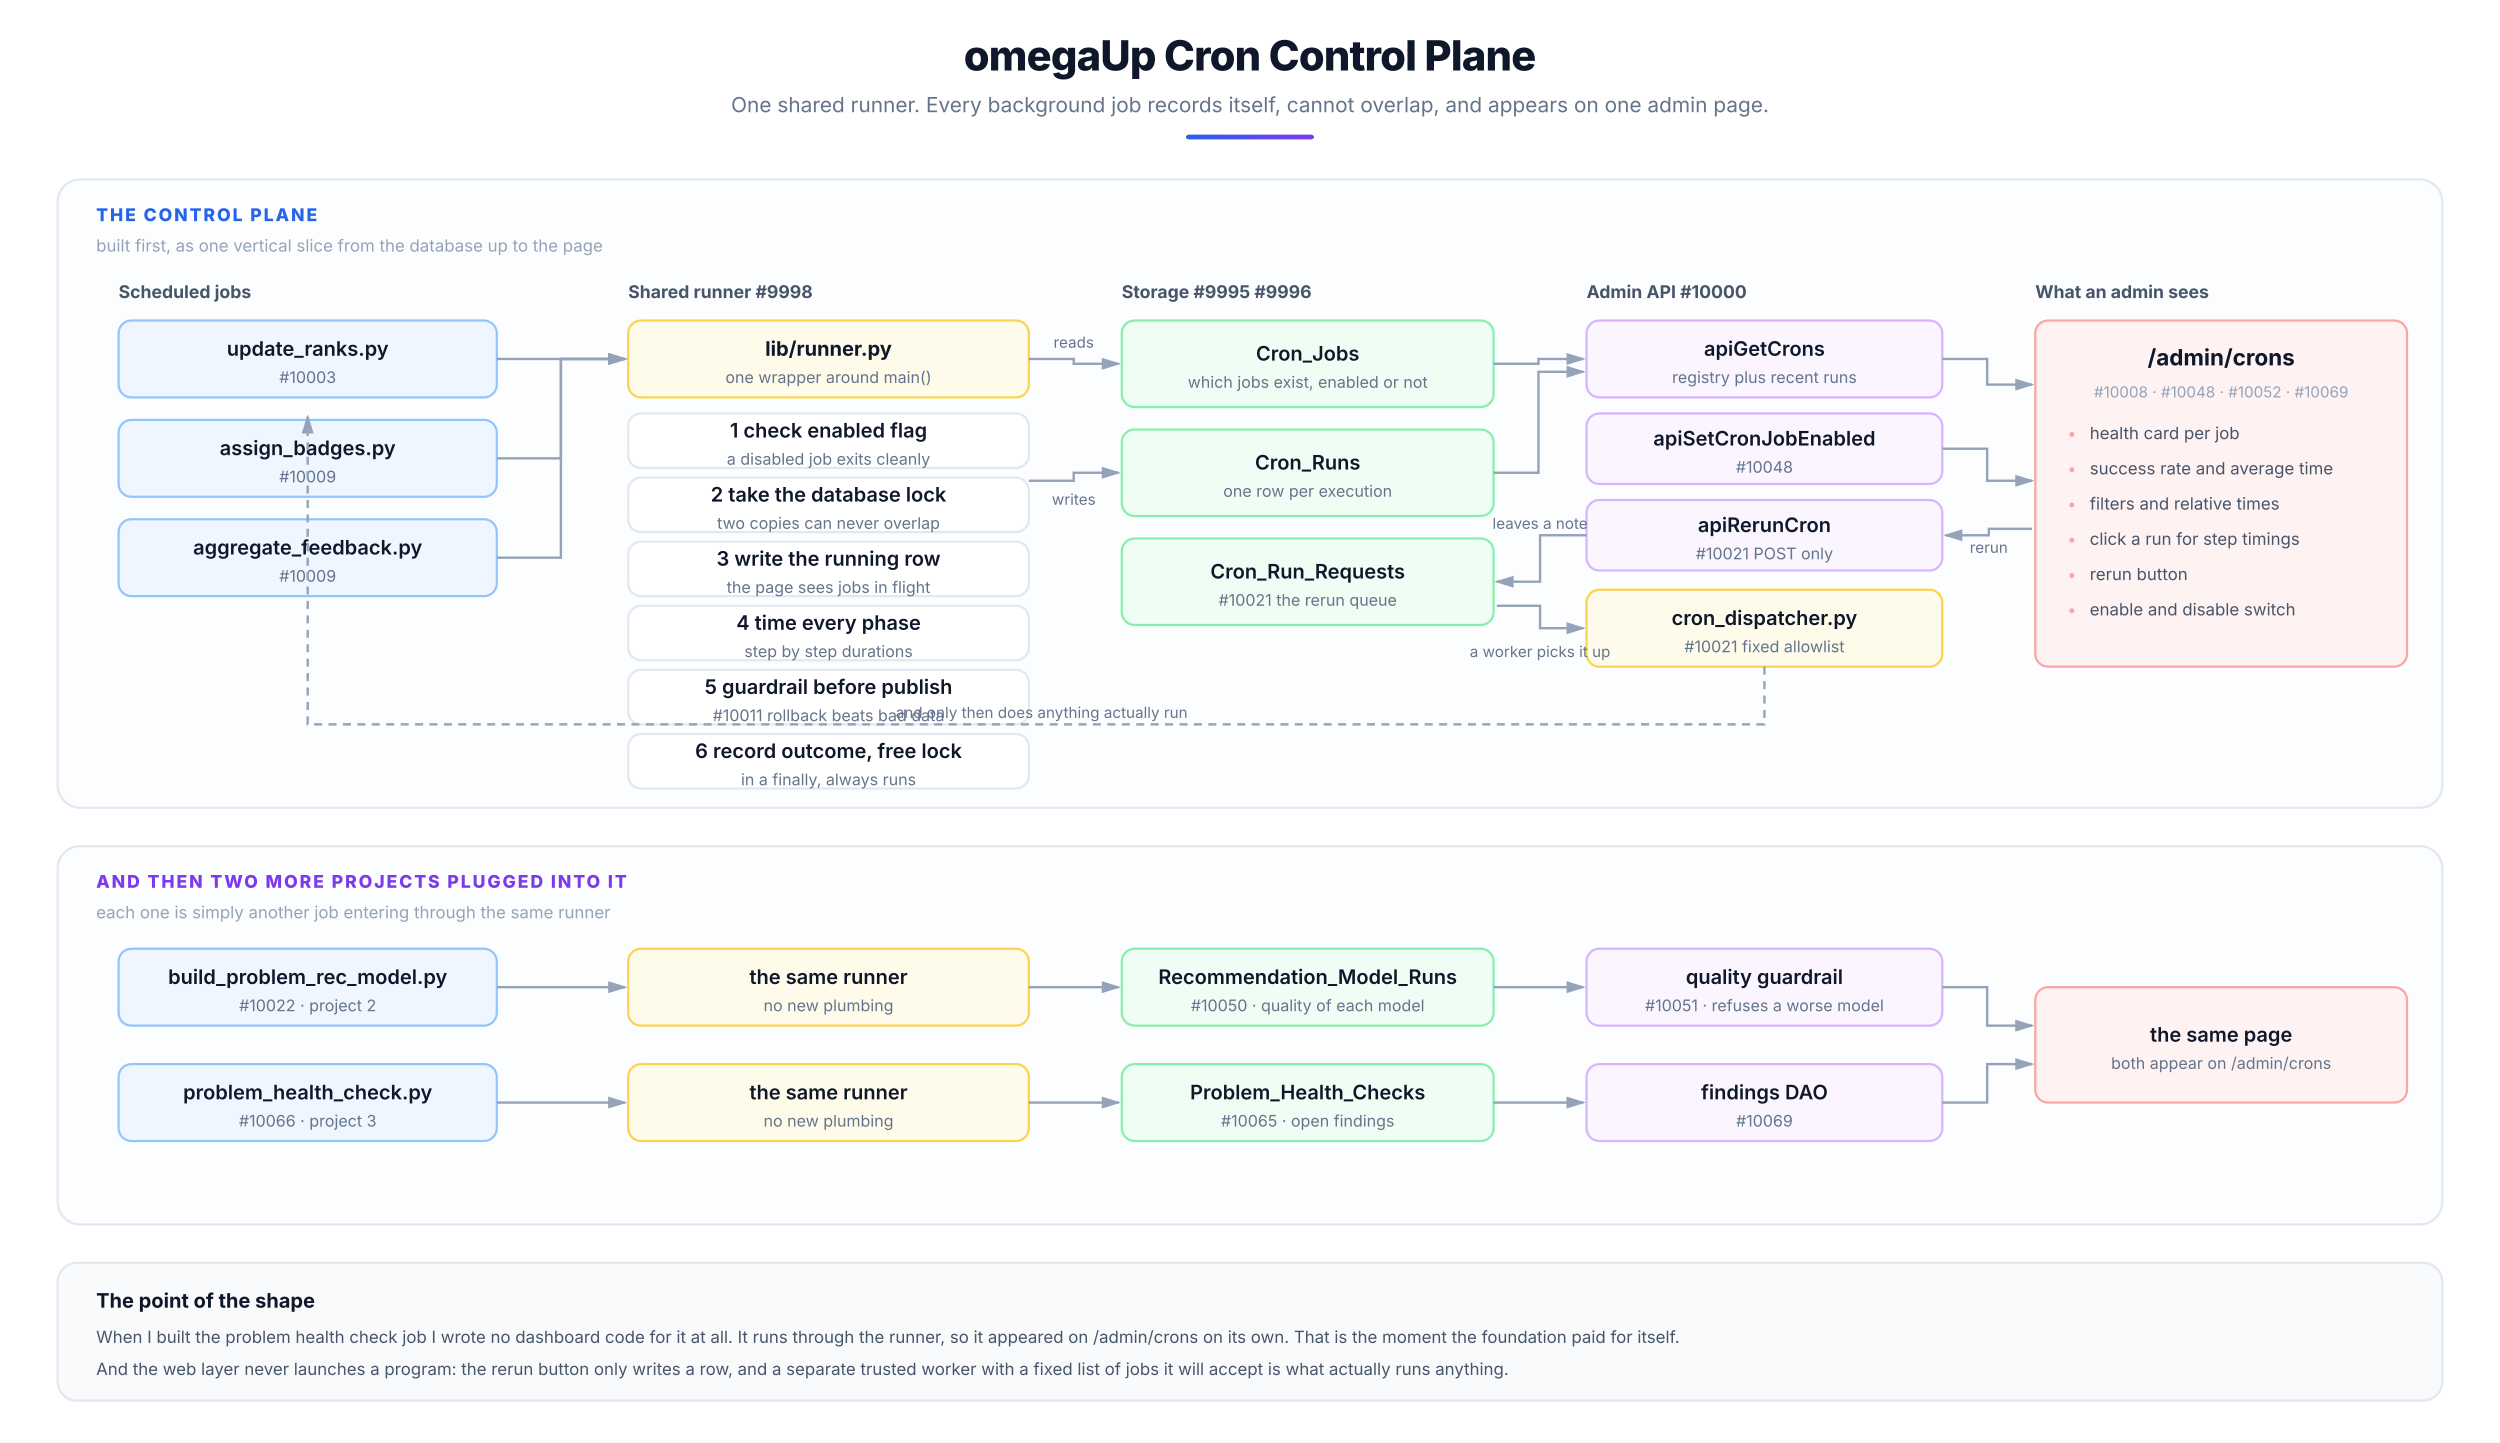
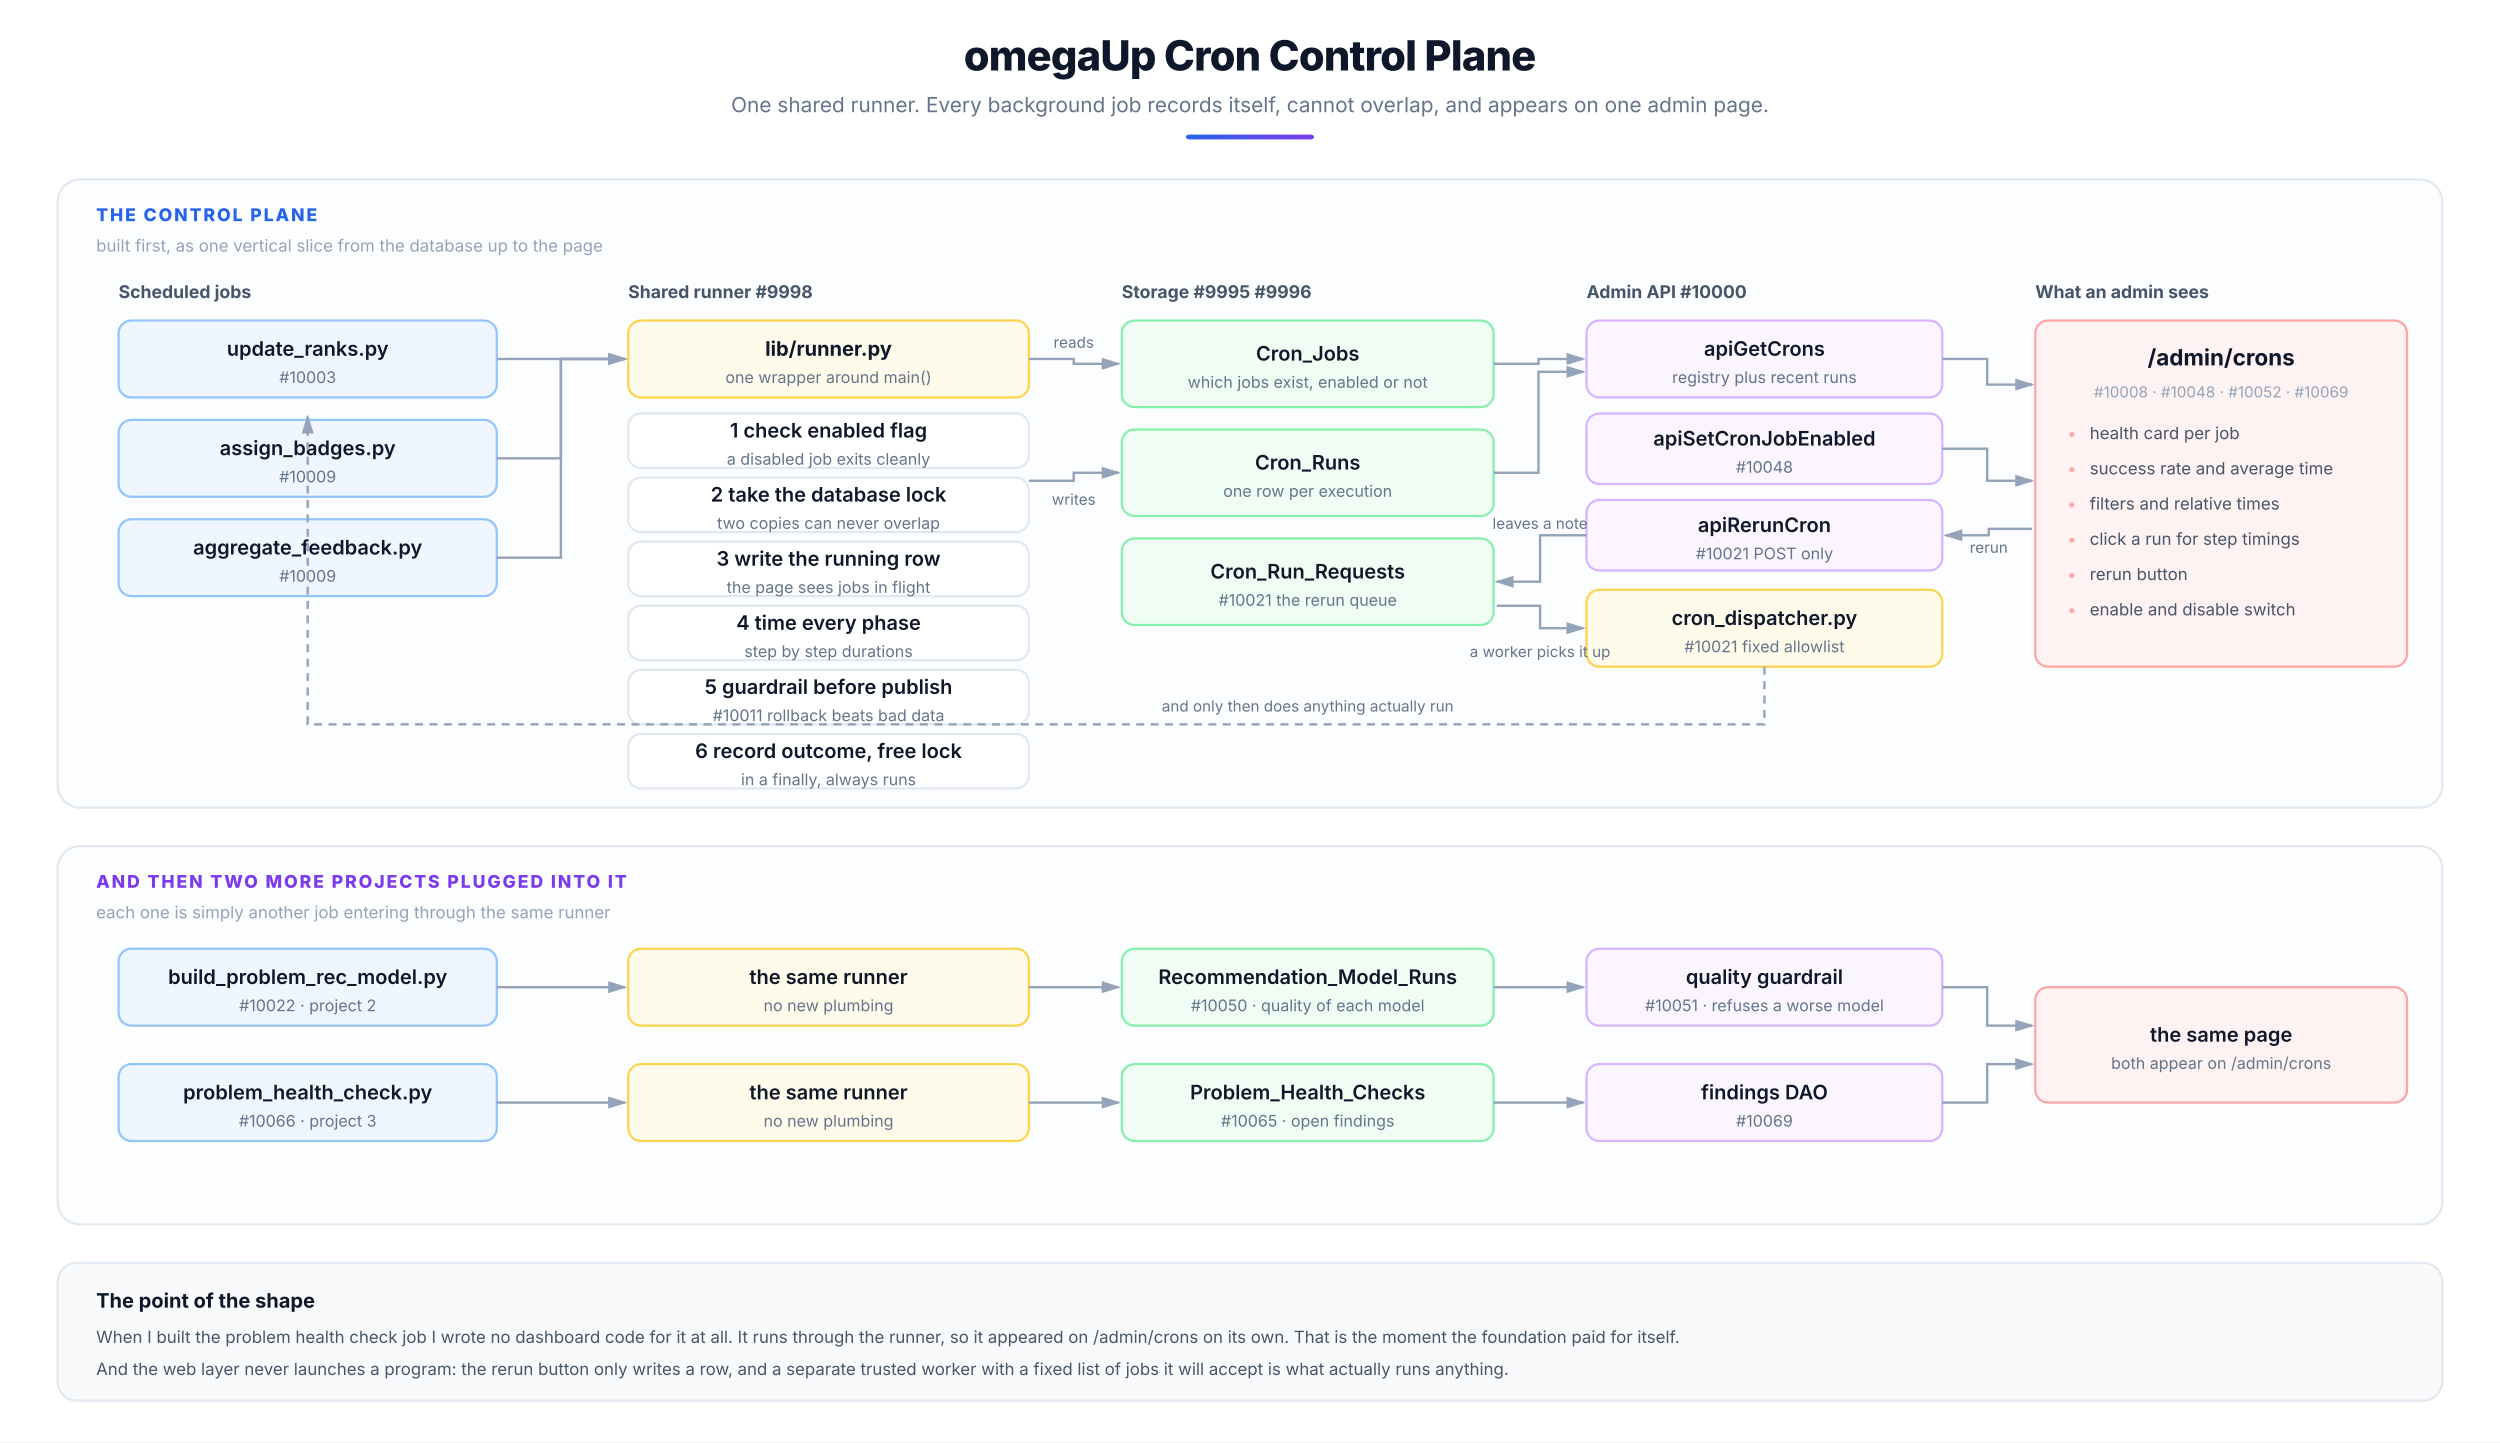
<svg xmlns="http://www.w3.org/2000/svg" width="1560" height="900" viewBox="0 0 1560 900" font-family="Inter,sans-serif">
  <defs>
    <marker id="ar" markerWidth="8" markerHeight="8" refX="7" refY="2.5" orient="auto">
      <path d="M0,0 L0,5 L8,2.5 z" fill="#94a3b8" />
    </marker>
    <linearGradient id="hdr" x1="0" y1="0" x2="1" y2="0">
      <stop offset="0" stop-color="#2563eb" />
      <stop offset="1" stop-color="#7c3aed" />
    </linearGradient>
  </defs>
  <rect x="0" y="0" width="1560" height="900" rx="0" fill="#ffffff" stroke="none" stroke-width="0" opacity="1" />
  <text x="780.0" y="44" font-family="Inter,-apple-system,BlinkMacSystemFont,Segoe UI,Roboto,sans-serif" font-size="26" font-weight="800" fill="#0f172a" text-anchor="middle" letter-spacing="-0.5">omegaUp Cron Control Plane</text>
  <text x="780.0" y="70" font-family="Inter,-apple-system,BlinkMacSystemFont,Segoe UI,Roboto,sans-serif" font-size="13" font-weight="400" fill="#64748b" text-anchor="middle" letter-spacing="0">One shared runner. Every background job records itself, cannot overlap, and appears on one admin page.</text>
  <rect x="740.0" y="84" width="80" height="3" rx="2" fill="url(#hdr)" />
  <rect x="36" y="112" width="1488" height="392" rx="14" fill="#fcfdff" stroke="#e2e8f0" stroke-width="1.4" opacity="1" />
  <text x="60" y="138" font-family="Inter,-apple-system,BlinkMacSystemFont,Segoe UI,Roboto,sans-serif" font-size="11" font-weight="800" fill="#2563eb" text-anchor="start" letter-spacing="1.2">THE CONTROL PLANE</text>
  <text x="60" y="157" font-family="Inter,-apple-system,BlinkMacSystemFont,Segoe UI,Roboto,sans-serif" font-size="10.5" font-weight="400" fill="#94a3b8" text-anchor="start" letter-spacing="0">built first, as one vertical slice from the database up to the page</text>
  <text x="74" y="186" font-family="Inter,-apple-system,BlinkMacSystemFont,Segoe UI,Roboto,sans-serif" font-size="11" font-weight="700" fill="#475569" text-anchor="start" letter-spacing="0">Scheduled jobs</text>
  <rect x="74" y="200" width="236" height="48" rx="8" fill="#eff6ff" stroke="#93c5fd" stroke-width="1.4" opacity="1" />
  <text x="192.0" y="222.0" font-family="Inter,-apple-system,BlinkMacSystemFont,Segoe UI,Roboto,sans-serif" font-size="12.5" font-weight="600" fill="#0f172a" text-anchor="middle" letter-spacing="0">update_ranks.py</text>
  <text x="192.0" y="239.0" font-family="Inter,-apple-system,BlinkMacSystemFont,Segoe UI,Roboto,sans-serif" font-size="10" font-weight="400" fill="#64748b" text-anchor="middle" letter-spacing="0">#10003</text>
  <rect x="74" y="262" width="236" height="48" rx="8" fill="#eff6ff" stroke="#93c5fd" stroke-width="1.4" opacity="1" />
  <text x="192.0" y="284.0" font-family="Inter,-apple-system,BlinkMacSystemFont,Segoe UI,Roboto,sans-serif" font-size="12.5" font-weight="600" fill="#0f172a" text-anchor="middle" letter-spacing="0">assign_badges.py</text>
  <text x="192.0" y="301.0" font-family="Inter,-apple-system,BlinkMacSystemFont,Segoe UI,Roboto,sans-serif" font-size="10" font-weight="400" fill="#64748b" text-anchor="middle" letter-spacing="0">#10009</text>
  <rect x="74" y="324" width="236" height="48" rx="8" fill="#eff6ff" stroke="#93c5fd" stroke-width="1.4" opacity="1" />
  <text x="192.0" y="346.0" font-family="Inter,-apple-system,BlinkMacSystemFont,Segoe UI,Roboto,sans-serif" font-size="12.5" font-weight="600" fill="#0f172a" text-anchor="middle" letter-spacing="0">aggregate_feedback.py</text>
  <text x="192.0" y="363.0" font-family="Inter,-apple-system,BlinkMacSystemFont,Segoe UI,Roboto,sans-serif" font-size="10" font-weight="400" fill="#64748b" text-anchor="middle" letter-spacing="0">#10009</text>
  <text x="392" y="186" font-family="Inter,-apple-system,BlinkMacSystemFont,Segoe UI,Roboto,sans-serif" font-size="11" font-weight="700" fill="#475569" text-anchor="start" letter-spacing="0">Shared runner  #9998</text>
  <rect x="392" y="200" width="250" height="48" rx="8" fill="#fffbeb" stroke="#fcd34d" stroke-width="1.4" opacity="1" />
  <text x="517.0" y="222.0" font-family="Inter,-apple-system,BlinkMacSystemFont,Segoe UI,Roboto,sans-serif" font-size="12.5" font-weight="700" fill="#0f172a" text-anchor="middle" letter-spacing="0">lib/runner.py</text>
  <text x="517.0" y="239.0" font-family="Inter,-apple-system,BlinkMacSystemFont,Segoe UI,Roboto,sans-serif" font-size="10" font-weight="400" fill="#64748b" text-anchor="middle" letter-spacing="0">one wrapper around main()</text>
  <rect x="392" y="258" width="250" height="34" rx="8" fill="#ffffff" stroke="#e2e8f0" stroke-width="1.4" opacity="1" />
  <text x="517.0" y="273.0" font-family="Inter,-apple-system,BlinkMacSystemFont,Segoe UI,Roboto,sans-serif" font-size="12.5" font-weight="600" fill="#0f172a" text-anchor="middle" letter-spacing="0">1  check enabled flag</text>
  <text x="517.0" y="290.0" font-family="Inter,-apple-system,BlinkMacSystemFont,Segoe UI,Roboto,sans-serif" font-size="10" font-weight="400" fill="#64748b" text-anchor="middle" letter-spacing="0">a disabled job exits cleanly</text>
  <text x="404" y="279" font-family="Inter,-apple-system,BlinkMacSystemFont,Segoe UI,Roboto,sans-serif" font-size="10" font-weight="400" fill="#0f172a" text-anchor="middle" letter-spacing="0" />
  <rect x="392" y="298" width="250" height="34" rx="8" fill="#ffffff" stroke="#e2e8f0" stroke-width="1.4" opacity="1" />
  <text x="517.0" y="313.0" font-family="Inter,-apple-system,BlinkMacSystemFont,Segoe UI,Roboto,sans-serif" font-size="12.5" font-weight="600" fill="#0f172a" text-anchor="middle" letter-spacing="0">2  take the database lock</text>
  <text x="517.0" y="330.0" font-family="Inter,-apple-system,BlinkMacSystemFont,Segoe UI,Roboto,sans-serif" font-size="10" font-weight="400" fill="#64748b" text-anchor="middle" letter-spacing="0">two copies can never overlap</text>
  <text x="404" y="319" font-family="Inter,-apple-system,BlinkMacSystemFont,Segoe UI,Roboto,sans-serif" font-size="10" font-weight="400" fill="#0f172a" text-anchor="middle" letter-spacing="0" />
  <rect x="392" y="338" width="250" height="34" rx="8" fill="#ffffff" stroke="#e2e8f0" stroke-width="1.4" opacity="1" />
  <text x="517.0" y="353.0" font-family="Inter,-apple-system,BlinkMacSystemFont,Segoe UI,Roboto,sans-serif" font-size="12.5" font-weight="600" fill="#0f172a" text-anchor="middle" letter-spacing="0">3  write the running row</text>
  <text x="517.0" y="370.0" font-family="Inter,-apple-system,BlinkMacSystemFont,Segoe UI,Roboto,sans-serif" font-size="10" font-weight="400" fill="#64748b" text-anchor="middle" letter-spacing="0">the page sees jobs in flight</text>
  <text x="404" y="359" font-family="Inter,-apple-system,BlinkMacSystemFont,Segoe UI,Roboto,sans-serif" font-size="10" font-weight="400" fill="#0f172a" text-anchor="middle" letter-spacing="0" />
  <rect x="392" y="378" width="250" height="34" rx="8" fill="#ffffff" stroke="#e2e8f0" stroke-width="1.4" opacity="1" />
  <text x="517.0" y="393.0" font-family="Inter,-apple-system,BlinkMacSystemFont,Segoe UI,Roboto,sans-serif" font-size="12.5" font-weight="600" fill="#0f172a" text-anchor="middle" letter-spacing="0">4  time every phase</text>
  <text x="517.0" y="410.0" font-family="Inter,-apple-system,BlinkMacSystemFont,Segoe UI,Roboto,sans-serif" font-size="10" font-weight="400" fill="#64748b" text-anchor="middle" letter-spacing="0">step by step durations</text>
  <text x="404" y="399" font-family="Inter,-apple-system,BlinkMacSystemFont,Segoe UI,Roboto,sans-serif" font-size="10" font-weight="400" fill="#0f172a" text-anchor="middle" letter-spacing="0" />
  <rect x="392" y="418" width="250" height="34" rx="8" fill="#ffffff" stroke="#e2e8f0" stroke-width="1.4" opacity="1" />
  <text x="517.0" y="433.0" font-family="Inter,-apple-system,BlinkMacSystemFont,Segoe UI,Roboto,sans-serif" font-size="12.5" font-weight="600" fill="#0f172a" text-anchor="middle" letter-spacing="0">5  guardrail before publish</text>
  <text x="517.0" y="450.0" font-family="Inter,-apple-system,BlinkMacSystemFont,Segoe UI,Roboto,sans-serif" font-size="10" font-weight="400" fill="#64748b" text-anchor="middle" letter-spacing="0">#10011 rollback beats bad data</text>
  <text x="404" y="439" font-family="Inter,-apple-system,BlinkMacSystemFont,Segoe UI,Roboto,sans-serif" font-size="10" font-weight="400" fill="#0f172a" text-anchor="middle" letter-spacing="0" />
  <rect x="392" y="458" width="250" height="34" rx="8" fill="#ffffff" stroke="#e2e8f0" stroke-width="1.4" opacity="1" />
  <text x="517.0" y="473.0" font-family="Inter,-apple-system,BlinkMacSystemFont,Segoe UI,Roboto,sans-serif" font-size="12.5" font-weight="600" fill="#0f172a" text-anchor="middle" letter-spacing="0">6  record outcome, free lock</text>
  <text x="517.0" y="490.0" font-family="Inter,-apple-system,BlinkMacSystemFont,Segoe UI,Roboto,sans-serif" font-size="10" font-weight="400" fill="#64748b" text-anchor="middle" letter-spacing="0">in a finally, always runs</text>
  <text x="404" y="479" font-family="Inter,-apple-system,BlinkMacSystemFont,Segoe UI,Roboto,sans-serif" font-size="10" font-weight="400" fill="#0f172a" text-anchor="middle" letter-spacing="0" />
  <text x="700" y="186" font-family="Inter,-apple-system,BlinkMacSystemFont,Segoe UI,Roboto,sans-serif" font-size="11" font-weight="700" fill="#475569" text-anchor="start" letter-spacing="0">Storage  #9995 #9996</text>
  <rect x="700" y="200" width="232" height="54" rx="8" fill="#f0fdf4" stroke="#86efac" stroke-width="1.4" opacity="1" />
  <text x="816.0" y="225.0" font-family="Inter,-apple-system,BlinkMacSystemFont,Segoe UI,Roboto,sans-serif" font-size="12.5" font-weight="600" fill="#0f172a" text-anchor="middle" letter-spacing="0">Cron_Jobs</text>
  <text x="816.0" y="242.0" font-family="Inter,-apple-system,BlinkMacSystemFont,Segoe UI,Roboto,sans-serif" font-size="10" font-weight="400" fill="#64748b" text-anchor="middle" letter-spacing="0">which jobs exist, enabled or not</text>
  <rect x="700" y="268" width="232" height="54" rx="8" fill="#f0fdf4" stroke="#86efac" stroke-width="1.4" opacity="1" />
  <text x="816.0" y="293.0" font-family="Inter,-apple-system,BlinkMacSystemFont,Segoe UI,Roboto,sans-serif" font-size="12.5" font-weight="600" fill="#0f172a" text-anchor="middle" letter-spacing="0">Cron_Runs</text>
  <text x="816.0" y="310.0" font-family="Inter,-apple-system,BlinkMacSystemFont,Segoe UI,Roboto,sans-serif" font-size="10" font-weight="400" fill="#64748b" text-anchor="middle" letter-spacing="0">one row per execution</text>
  <rect x="700" y="336" width="232" height="54" rx="8" fill="#f0fdf4" stroke="#86efac" stroke-width="1.4" opacity="1" />
  <text x="816.0" y="361.0" font-family="Inter,-apple-system,BlinkMacSystemFont,Segoe UI,Roboto,sans-serif" font-size="12.5" font-weight="600" fill="#0f172a" text-anchor="middle" letter-spacing="0">Cron_Run_Requests</text>
  <text x="816.0" y="378.0" font-family="Inter,-apple-system,BlinkMacSystemFont,Segoe UI,Roboto,sans-serif" font-size="10" font-weight="400" fill="#64748b" text-anchor="middle" letter-spacing="0">#10021  the rerun queue</text>
  <text x="990" y="186" font-family="Inter,-apple-system,BlinkMacSystemFont,Segoe UI,Roboto,sans-serif" font-size="11" font-weight="700" fill="#475569" text-anchor="start" letter-spacing="0">Admin API  #10000</text>
  <rect x="990" y="200" width="222" height="48" rx="8" fill="#faf5ff" stroke="#d8b4fe" stroke-width="1.4" opacity="1" />
  <text x="1101.0" y="222.0" font-family="Inter,-apple-system,BlinkMacSystemFont,Segoe UI,Roboto,sans-serif" font-size="12.5" font-weight="600" fill="#0f172a" text-anchor="middle" letter-spacing="0">apiGetCrons</text>
  <text x="1101.0" y="239.0" font-family="Inter,-apple-system,BlinkMacSystemFont,Segoe UI,Roboto,sans-serif" font-size="10" font-weight="400" fill="#64748b" text-anchor="middle" letter-spacing="0">registry plus recent runs</text>
  <rect x="990" y="258" width="222" height="44" rx="8" fill="#faf5ff" stroke="#d8b4fe" stroke-width="1.4" opacity="1" />
  <text x="1101.0" y="278.0" font-family="Inter,-apple-system,BlinkMacSystemFont,Segoe UI,Roboto,sans-serif" font-size="12.5" font-weight="600" fill="#0f172a" text-anchor="middle" letter-spacing="0">apiSetCronJobEnabled</text>
  <text x="1101.0" y="295.0" font-family="Inter,-apple-system,BlinkMacSystemFont,Segoe UI,Roboto,sans-serif" font-size="10" font-weight="400" fill="#64748b" text-anchor="middle" letter-spacing="0">#10048</text>
  <rect x="990" y="312" width="222" height="44" rx="8" fill="#faf5ff" stroke="#d8b4fe" stroke-width="1.4" opacity="1" />
  <text x="1101.0" y="332.0" font-family="Inter,-apple-system,BlinkMacSystemFont,Segoe UI,Roboto,sans-serif" font-size="12.5" font-weight="600" fill="#0f172a" text-anchor="middle" letter-spacing="0">apiRerunCron</text>
  <text x="1101.0" y="349.0" font-family="Inter,-apple-system,BlinkMacSystemFont,Segoe UI,Roboto,sans-serif" font-size="10" font-weight="400" fill="#64748b" text-anchor="middle" letter-spacing="0">#10021  POST only</text>
  <rect x="990" y="368" width="222" height="48" rx="8" fill="#fffbeb" stroke="#fcd34d" stroke-width="1.4" opacity="1" />
  <text x="1101.0" y="390.0" font-family="Inter,-apple-system,BlinkMacSystemFont,Segoe UI,Roboto,sans-serif" font-size="12.5" font-weight="600" fill="#0f172a" text-anchor="middle" letter-spacing="0">cron_dispatcher.py</text>
  <text x="1101.0" y="407.0" font-family="Inter,-apple-system,BlinkMacSystemFont,Segoe UI,Roboto,sans-serif" font-size="10" font-weight="400" fill="#64748b" text-anchor="middle" letter-spacing="0">#10021  fixed allowlist</text>
  <text x="1270" y="186" font-family="Inter,-apple-system,BlinkMacSystemFont,Segoe UI,Roboto,sans-serif" font-size="11" font-weight="700" fill="#475569" text-anchor="start" letter-spacing="0">What an admin sees</text>
  <rect x="1270" y="200" width="232" height="216" rx="8" fill="#fef2f2" stroke="#fca5a5" stroke-width="1.4" opacity="1" />
  <text x="1386.0" y="313.0" font-family="Inter,-apple-system,BlinkMacSystemFont,Segoe UI,Roboto,sans-serif" font-size="13.5" font-weight="700" fill="#0f172a" text-anchor="middle" letter-spacing="0" />
  <text x="1386" y="228" font-family="Inter,-apple-system,BlinkMacSystemFont,Segoe UI,Roboto,sans-serif" font-size="14" font-weight="700" fill="#0f172a" text-anchor="middle" letter-spacing="0">/admin/crons</text>
  <text x="1386" y="248" font-family="Inter,-apple-system,BlinkMacSystemFont,Segoe UI,Roboto,sans-serif" font-size="9.5" font-weight="400" fill="#94a3b8" text-anchor="middle" letter-spacing="0">#10008 · #10048 · #10052 · #10069</text>
  <text x="1290" y="274" font-family="Inter,-apple-system,BlinkMacSystemFont,Segoe UI,Roboto,sans-serif" font-size="10" font-weight="400" fill="#fca5a5" text-anchor="start" letter-spacing="0">•</text>
  <text x="1304" y="274" font-family="Inter,-apple-system,BlinkMacSystemFont,Segoe UI,Roboto,sans-serif" font-size="10.5" font-weight="400" fill="#475569" text-anchor="start" letter-spacing="0">health card per job</text>
  <text x="1290" y="296" font-family="Inter,-apple-system,BlinkMacSystemFont,Segoe UI,Roboto,sans-serif" font-size="10" font-weight="400" fill="#fca5a5" text-anchor="start" letter-spacing="0">•</text>
  <text x="1304" y="296" font-family="Inter,-apple-system,BlinkMacSystemFont,Segoe UI,Roboto,sans-serif" font-size="10.5" font-weight="400" fill="#475569" text-anchor="start" letter-spacing="0">success rate and average time</text>
  <text x="1290" y="318" font-family="Inter,-apple-system,BlinkMacSystemFont,Segoe UI,Roboto,sans-serif" font-size="10" font-weight="400" fill="#fca5a5" text-anchor="start" letter-spacing="0">•</text>
  <text x="1304" y="318" font-family="Inter,-apple-system,BlinkMacSystemFont,Segoe UI,Roboto,sans-serif" font-size="10.5" font-weight="400" fill="#475569" text-anchor="start" letter-spacing="0">filters and relative times</text>
  <text x="1290" y="340" font-family="Inter,-apple-system,BlinkMacSystemFont,Segoe UI,Roboto,sans-serif" font-size="10" font-weight="400" fill="#fca5a5" text-anchor="start" letter-spacing="0">•</text>
  <text x="1304" y="340" font-family="Inter,-apple-system,BlinkMacSystemFont,Segoe UI,Roboto,sans-serif" font-size="10.5" font-weight="400" fill="#475569" text-anchor="start" letter-spacing="0">click a run for step timings</text>
  <text x="1290" y="362" font-family="Inter,-apple-system,BlinkMacSystemFont,Segoe UI,Roboto,sans-serif" font-size="10" font-weight="400" fill="#fca5a5" text-anchor="start" letter-spacing="0">•</text>
  <text x="1304" y="362" font-family="Inter,-apple-system,BlinkMacSystemFont,Segoe UI,Roboto,sans-serif" font-size="10.5" font-weight="400" fill="#475569" text-anchor="start" letter-spacing="0">rerun button</text>
  <text x="1290" y="384" font-family="Inter,-apple-system,BlinkMacSystemFont,Segoe UI,Roboto,sans-serif" font-size="10" font-weight="400" fill="#fca5a5" text-anchor="start" letter-spacing="0">•</text>
  <text x="1304" y="384" font-family="Inter,-apple-system,BlinkMacSystemFont,Segoe UI,Roboto,sans-serif" font-size="10.5" font-weight="400" fill="#475569" text-anchor="start" letter-spacing="0">enable and disable switch</text>
  <path d="M 310 224 H 350.0 V 224 H 390" stroke="#94a3b8" stroke-width="1.5" fill="none" marker-end="url(#ar)" />
  <path d="M 310 286 H 350.0 V 224 H 390" stroke="#94a3b8" stroke-width="1.5" fill="none" marker-end="url(#ar)" />
  <path d="M 310 348 H 350.0 V 224 H 390" stroke="#94a3b8" stroke-width="1.5" fill="none" marker-end="url(#ar)" />
  <path d="M 642 224 H 670.0 V 227 H 698" stroke="#94a3b8" stroke-width="1.5" fill="none" marker-end="url(#ar)" />
  <text x="670.0" y="217" font-family="Inter,-apple-system,BlinkMacSystemFont,Segoe UI,Roboto,sans-serif" font-size="9.5" font-weight="400" fill="#64748b" text-anchor="middle" letter-spacing="0">reads</text>
  <path d="M 642 300 H 670.0 V 295 H 698" stroke="#94a3b8" stroke-width="1.5" fill="none" marker-end="url(#ar)" />
  <text x="670.0" y="315" font-family="Inter,-apple-system,BlinkMacSystemFont,Segoe UI,Roboto,sans-serif" font-size="9.5" font-weight="400" fill="#64748b" text-anchor="middle" letter-spacing="0">writes</text>
  <path d="M 932 227 H 960.0 V 224 H 988" stroke="#94a3b8" stroke-width="1.5" fill="none" marker-end="url(#ar)" />
  <path d="M 932 295 H 960.0 V 232 H 988" stroke="#94a3b8" stroke-width="1.5" fill="none" marker-end="url(#ar)" />
  <path d="M 1212 224 H 1240.0 V 240 H 1268" stroke="#94a3b8" stroke-width="1.5" fill="none" marker-end="url(#ar)" />
  <path d="M 1268 330 H 1241.0 V 334 H 1214" stroke="#94a3b8" stroke-width="1.5" fill="none" marker-end="url(#ar)" />
  <text x="1241.0" y="345" font-family="Inter,-apple-system,BlinkMacSystemFont,Segoe UI,Roboto,sans-serif" font-size="9.5" font-weight="400" fill="#64748b" text-anchor="middle" letter-spacing="0">rerun</text>
  <path d="M 990 334 H 961 V 363 H 934" stroke="#94a3b8" stroke-width="1.5" fill="none" marker-end="url(#ar)" />
  <text x="961.0" y="330.0" font-family="Inter,-apple-system,BlinkMacSystemFont,Segoe UI,Roboto,sans-serif" font-size="9.5" font-weight="400" fill="#64748b" text-anchor="middle" letter-spacing="0">leaves a note</text>
  <path d="M 934 378 H 961 V 392 H 988" stroke="#94a3b8" stroke-width="1.5" fill="none" marker-end="url(#ar)" />
  <text x="961.0" y="410.0" font-family="Inter,-apple-system,BlinkMacSystemFont,Segoe UI,Roboto,sans-serif" font-size="9.5" font-weight="400" fill="#64748b" text-anchor="middle" letter-spacing="0">a worker picks it up</text>
  <path d="M 1101 416 V 452 H 192 V 260" stroke="#94a3b8" stroke-width="1.5" fill="none" stroke-dasharray="5 4" marker-end="url(#ar)" />
-   <text x="650" y="448" font-family="Inter,-apple-system,BlinkMacSystemFont,Segoe UI,Roboto,sans-serif" font-size="9.5" font-weight="400" fill="#64748b" text-anchor="middle" letter-spacing="0">and only then does anything actually run</text>
+   <text x="816" y="444" font-family="Inter,-apple-system,BlinkMacSystemFont,Segoe UI,Roboto,sans-serif" font-size="9.5" font-weight="400" fill="#64748b" text-anchor="middle" letter-spacing="0">and only then does anything actually run</text>
  <path d="M 1212 280 H 1240.0 V 300 H 1268" stroke="#94a3b8" stroke-width="1.5" fill="none" marker-end="url(#ar)" />
  <rect x="36" y="528" width="1488" height="236" rx="14" fill="#fcfdff" stroke="#e2e8f0" stroke-width="1.4" opacity="1" />
  <text x="60" y="554" font-family="Inter,-apple-system,BlinkMacSystemFont,Segoe UI,Roboto,sans-serif" font-size="11" font-weight="800" fill="#7c3aed" text-anchor="start" letter-spacing="1.2">AND THEN TWO MORE PROJECTS PLUGGED INTO IT</text>
  <text x="60" y="573" font-family="Inter,-apple-system,BlinkMacSystemFont,Segoe UI,Roboto,sans-serif" font-size="10.5" font-weight="400" fill="#94a3b8" text-anchor="start" letter-spacing="0">each one is simply another job entering through the same runner</text>
  <rect x="74" y="592" width="236" height="48" rx="8" fill="#eff6ff" stroke="#93c5fd" stroke-width="1.4" opacity="1" />
  <text x="192.0" y="614.0" font-family="Inter,-apple-system,BlinkMacSystemFont,Segoe UI,Roboto,sans-serif" font-size="12.5" font-weight="600" fill="#0f172a" text-anchor="middle" letter-spacing="0">build_problem_rec_model.py</text>
  <text x="192.0" y="631.0" font-family="Inter,-apple-system,BlinkMacSystemFont,Segoe UI,Roboto,sans-serif" font-size="10" font-weight="400" fill="#64748b" text-anchor="middle" letter-spacing="0">#10022 · project 2</text>
  <rect x="74" y="664" width="236" height="48" rx="8" fill="#eff6ff" stroke="#93c5fd" stroke-width="1.4" opacity="1" />
  <text x="192.0" y="686.0" font-family="Inter,-apple-system,BlinkMacSystemFont,Segoe UI,Roboto,sans-serif" font-size="12.5" font-weight="600" fill="#0f172a" text-anchor="middle" letter-spacing="0">problem_health_check.py</text>
  <text x="192.0" y="703.0" font-family="Inter,-apple-system,BlinkMacSystemFont,Segoe UI,Roboto,sans-serif" font-size="10" font-weight="400" fill="#64748b" text-anchor="middle" letter-spacing="0">#10066 · project 3</text>
  <rect x="392" y="592" width="250" height="48" rx="8" fill="#fffbeb" stroke="#fcd34d" stroke-width="1.4" opacity="1" />
  <text x="517.0" y="614.0" font-family="Inter,-apple-system,BlinkMacSystemFont,Segoe UI,Roboto,sans-serif" font-size="12.5" font-weight="600" fill="#0f172a" text-anchor="middle" letter-spacing="0">the same runner</text>
  <text x="517.0" y="631.0" font-family="Inter,-apple-system,BlinkMacSystemFont,Segoe UI,Roboto,sans-serif" font-size="10" font-weight="400" fill="#64748b" text-anchor="middle" letter-spacing="0">no new plumbing</text>
  <rect x="392" y="664" width="250" height="48" rx="8" fill="#fffbeb" stroke="#fcd34d" stroke-width="1.4" opacity="1" />
  <text x="517.0" y="686.0" font-family="Inter,-apple-system,BlinkMacSystemFont,Segoe UI,Roboto,sans-serif" font-size="12.5" font-weight="600" fill="#0f172a" text-anchor="middle" letter-spacing="0">the same runner</text>
  <text x="517.0" y="703.0" font-family="Inter,-apple-system,BlinkMacSystemFont,Segoe UI,Roboto,sans-serif" font-size="10" font-weight="400" fill="#64748b" text-anchor="middle" letter-spacing="0">no new plumbing</text>
  <rect x="700" y="592" width="232" height="48" rx="8" fill="#f0fdf4" stroke="#86efac" stroke-width="1.4" opacity="1" />
  <text x="816.0" y="614.0" font-family="Inter,-apple-system,BlinkMacSystemFont,Segoe UI,Roboto,sans-serif" font-size="12.5" font-weight="600" fill="#0f172a" text-anchor="middle" letter-spacing="0">Recommendation_Model_Runs</text>
  <text x="816.0" y="631.0" font-family="Inter,-apple-system,BlinkMacSystemFont,Segoe UI,Roboto,sans-serif" font-size="10" font-weight="400" fill="#64748b" text-anchor="middle" letter-spacing="0">#10050 · quality of each model</text>
  <rect x="700" y="664" width="232" height="48" rx="8" fill="#f0fdf4" stroke="#86efac" stroke-width="1.4" opacity="1" />
  <text x="816.0" y="686.0" font-family="Inter,-apple-system,BlinkMacSystemFont,Segoe UI,Roboto,sans-serif" font-size="12.5" font-weight="600" fill="#0f172a" text-anchor="middle" letter-spacing="0">Problem_Health_Checks</text>
  <text x="816.0" y="703.0" font-family="Inter,-apple-system,BlinkMacSystemFont,Segoe UI,Roboto,sans-serif" font-size="10" font-weight="400" fill="#64748b" text-anchor="middle" letter-spacing="0">#10065 · open findings</text>
  <rect x="990" y="592" width="222" height="48" rx="8" fill="#faf5ff" stroke="#d8b4fe" stroke-width="1.4" opacity="1" />
  <text x="1101.0" y="614.0" font-family="Inter,-apple-system,BlinkMacSystemFont,Segoe UI,Roboto,sans-serif" font-size="12.5" font-weight="600" fill="#0f172a" text-anchor="middle" letter-spacing="0">quality guardrail</text>
  <text x="1101.0" y="631.0" font-family="Inter,-apple-system,BlinkMacSystemFont,Segoe UI,Roboto,sans-serif" font-size="10" font-weight="400" fill="#64748b" text-anchor="middle" letter-spacing="0">#10051 · refuses a worse model</text>
  <rect x="990" y="664" width="222" height="48" rx="8" fill="#faf5ff" stroke="#d8b4fe" stroke-width="1.4" opacity="1" />
  <text x="1101.0" y="686.0" font-family="Inter,-apple-system,BlinkMacSystemFont,Segoe UI,Roboto,sans-serif" font-size="12.5" font-weight="600" fill="#0f172a" text-anchor="middle" letter-spacing="0">findings DAO</text>
  <text x="1101.0" y="703.0" font-family="Inter,-apple-system,BlinkMacSystemFont,Segoe UI,Roboto,sans-serif" font-size="10" font-weight="400" fill="#64748b" text-anchor="middle" letter-spacing="0">#10069</text>
  <rect x="1270" y="616" width="232" height="72" rx="8" fill="#fef2f2" stroke="#fca5a5" stroke-width="1.4" opacity="1" />
  <text x="1386.0" y="650.0" font-family="Inter,-apple-system,BlinkMacSystemFont,Segoe UI,Roboto,sans-serif" font-size="12.5" font-weight="600" fill="#0f172a" text-anchor="middle" letter-spacing="0">the same page</text>
  <text x="1386.0" y="667.0" font-family="Inter,-apple-system,BlinkMacSystemFont,Segoe UI,Roboto,sans-serif" font-size="10" font-weight="400" fill="#64748b" text-anchor="middle" letter-spacing="0">both appear on /admin/crons</text>
  <path d="M 310 616 H 350.0 V 616 H 390" stroke="#94a3b8" stroke-width="1.5" fill="none" marker-end="url(#ar)" />
  <path d="M 642 616 H 670.0 V 616 H 698" stroke="#94a3b8" stroke-width="1.5" fill="none" marker-end="url(#ar)" />
  <path d="M 932 616 H 960.0 V 616 H 988" stroke="#94a3b8" stroke-width="1.5" fill="none" marker-end="url(#ar)" />
  <path d="M 310 688 H 350.0 V 688 H 390" stroke="#94a3b8" stroke-width="1.5" fill="none" marker-end="url(#ar)" />
  <path d="M 642 688 H 670.0 V 688 H 698" stroke="#94a3b8" stroke-width="1.5" fill="none" marker-end="url(#ar)" />
  <path d="M 932 688 H 960.0 V 688 H 988" stroke="#94a3b8" stroke-width="1.5" fill="none" marker-end="url(#ar)" />
  <path d="M 1212 616 H 1240.0 V 640 H 1268" stroke="#94a3b8" stroke-width="1.5" fill="none" marker-end="url(#ar)" />
  <path d="M 1212 688 H 1240.0 V 664 H 1268" stroke="#94a3b8" stroke-width="1.5" fill="none" marker-end="url(#ar)" />
  <rect x="36" y="788" width="1488" height="86" rx="12" fill="#f8fafc" stroke="#e2e8f0" stroke-width="1.4" opacity="1" />
  <text x="60" y="816" font-family="Inter,-apple-system,BlinkMacSystemFont,Segoe UI,Roboto,sans-serif" font-size="12.5" font-weight="700" fill="#0f172a" text-anchor="start" letter-spacing="0">The point of the shape</text>
  <text x="60" y="838" font-family="Inter,-apple-system,BlinkMacSystemFont,Segoe UI,Roboto,sans-serif" font-size="10.5" font-weight="400" fill="#475569" text-anchor="start" letter-spacing="0">When I built the problem health check job I wrote no dashboard code for it at all. It runs through the runner, so it appeared on /admin/crons on its own. That is the moment the foundation paid for itself.</text>
  <text x="60" y="858" font-family="Inter,-apple-system,BlinkMacSystemFont,Segoe UI,Roboto,sans-serif" font-size="10.5" font-weight="400" fill="#475569" text-anchor="start" letter-spacing="0">And the web layer never launches a program: the rerun button only writes a row, and a separate trusted worker with a fixed list of jobs it will accept is what actually runs anything.</text>
</svg>
